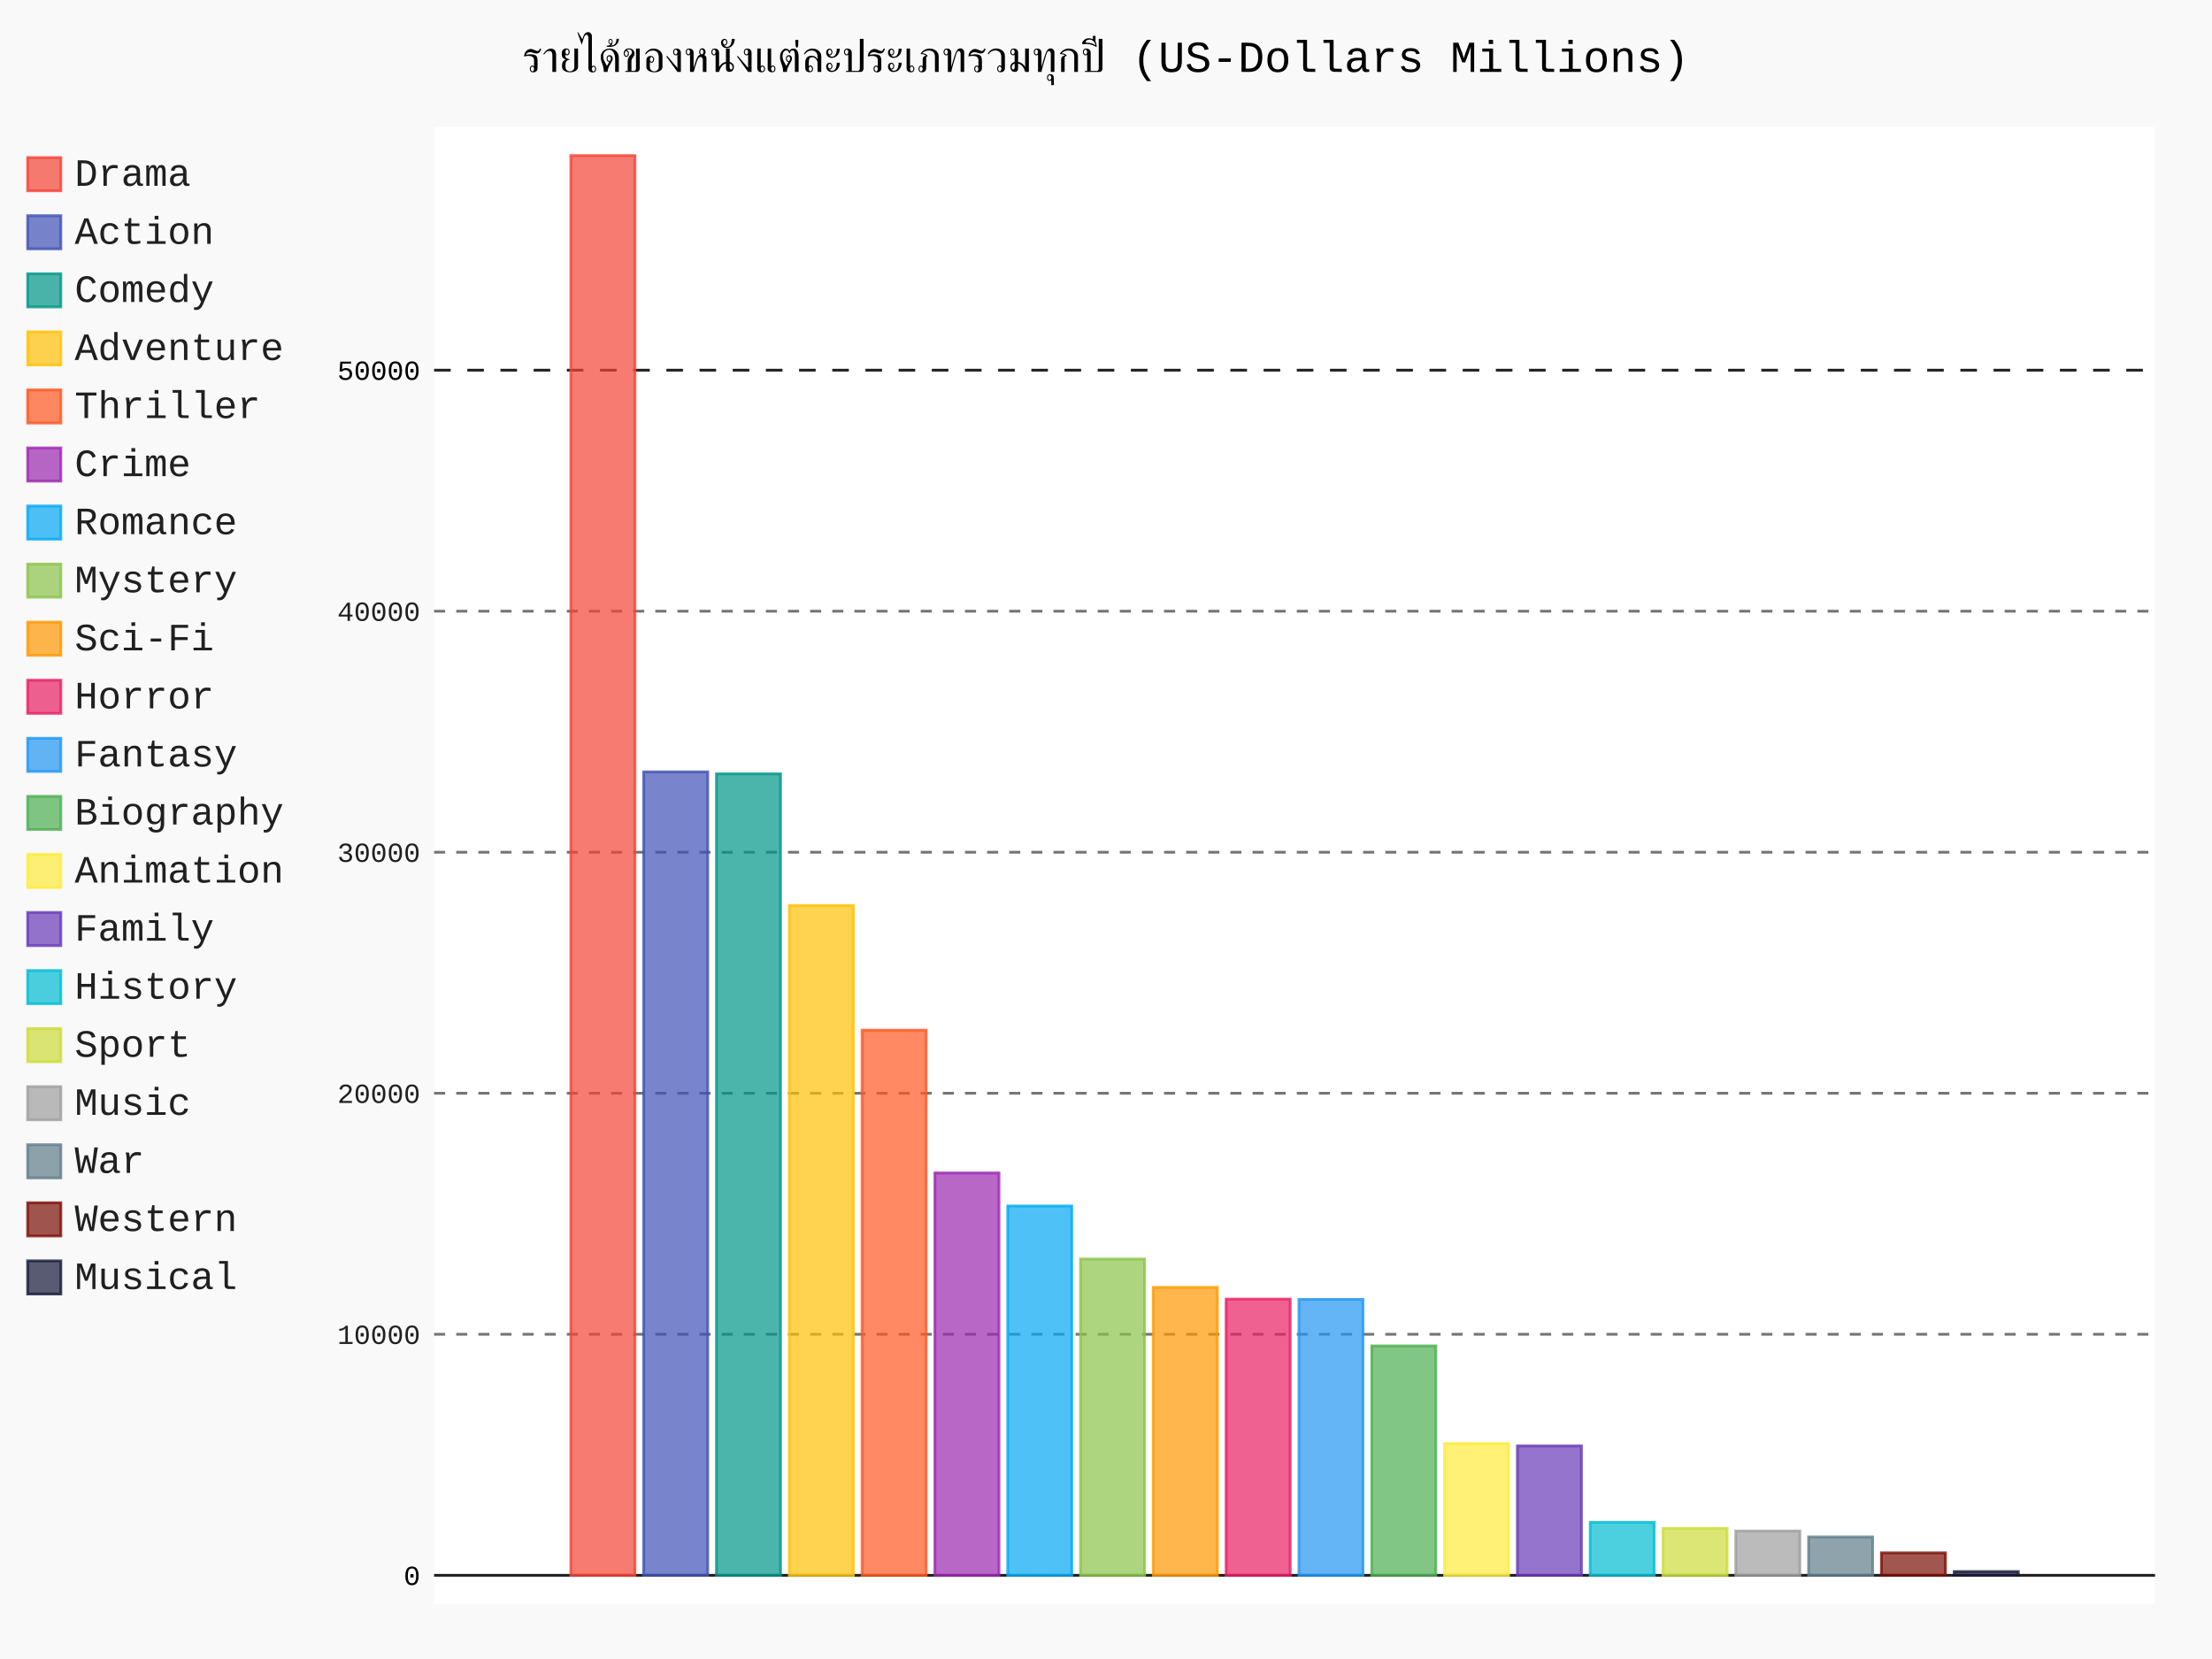
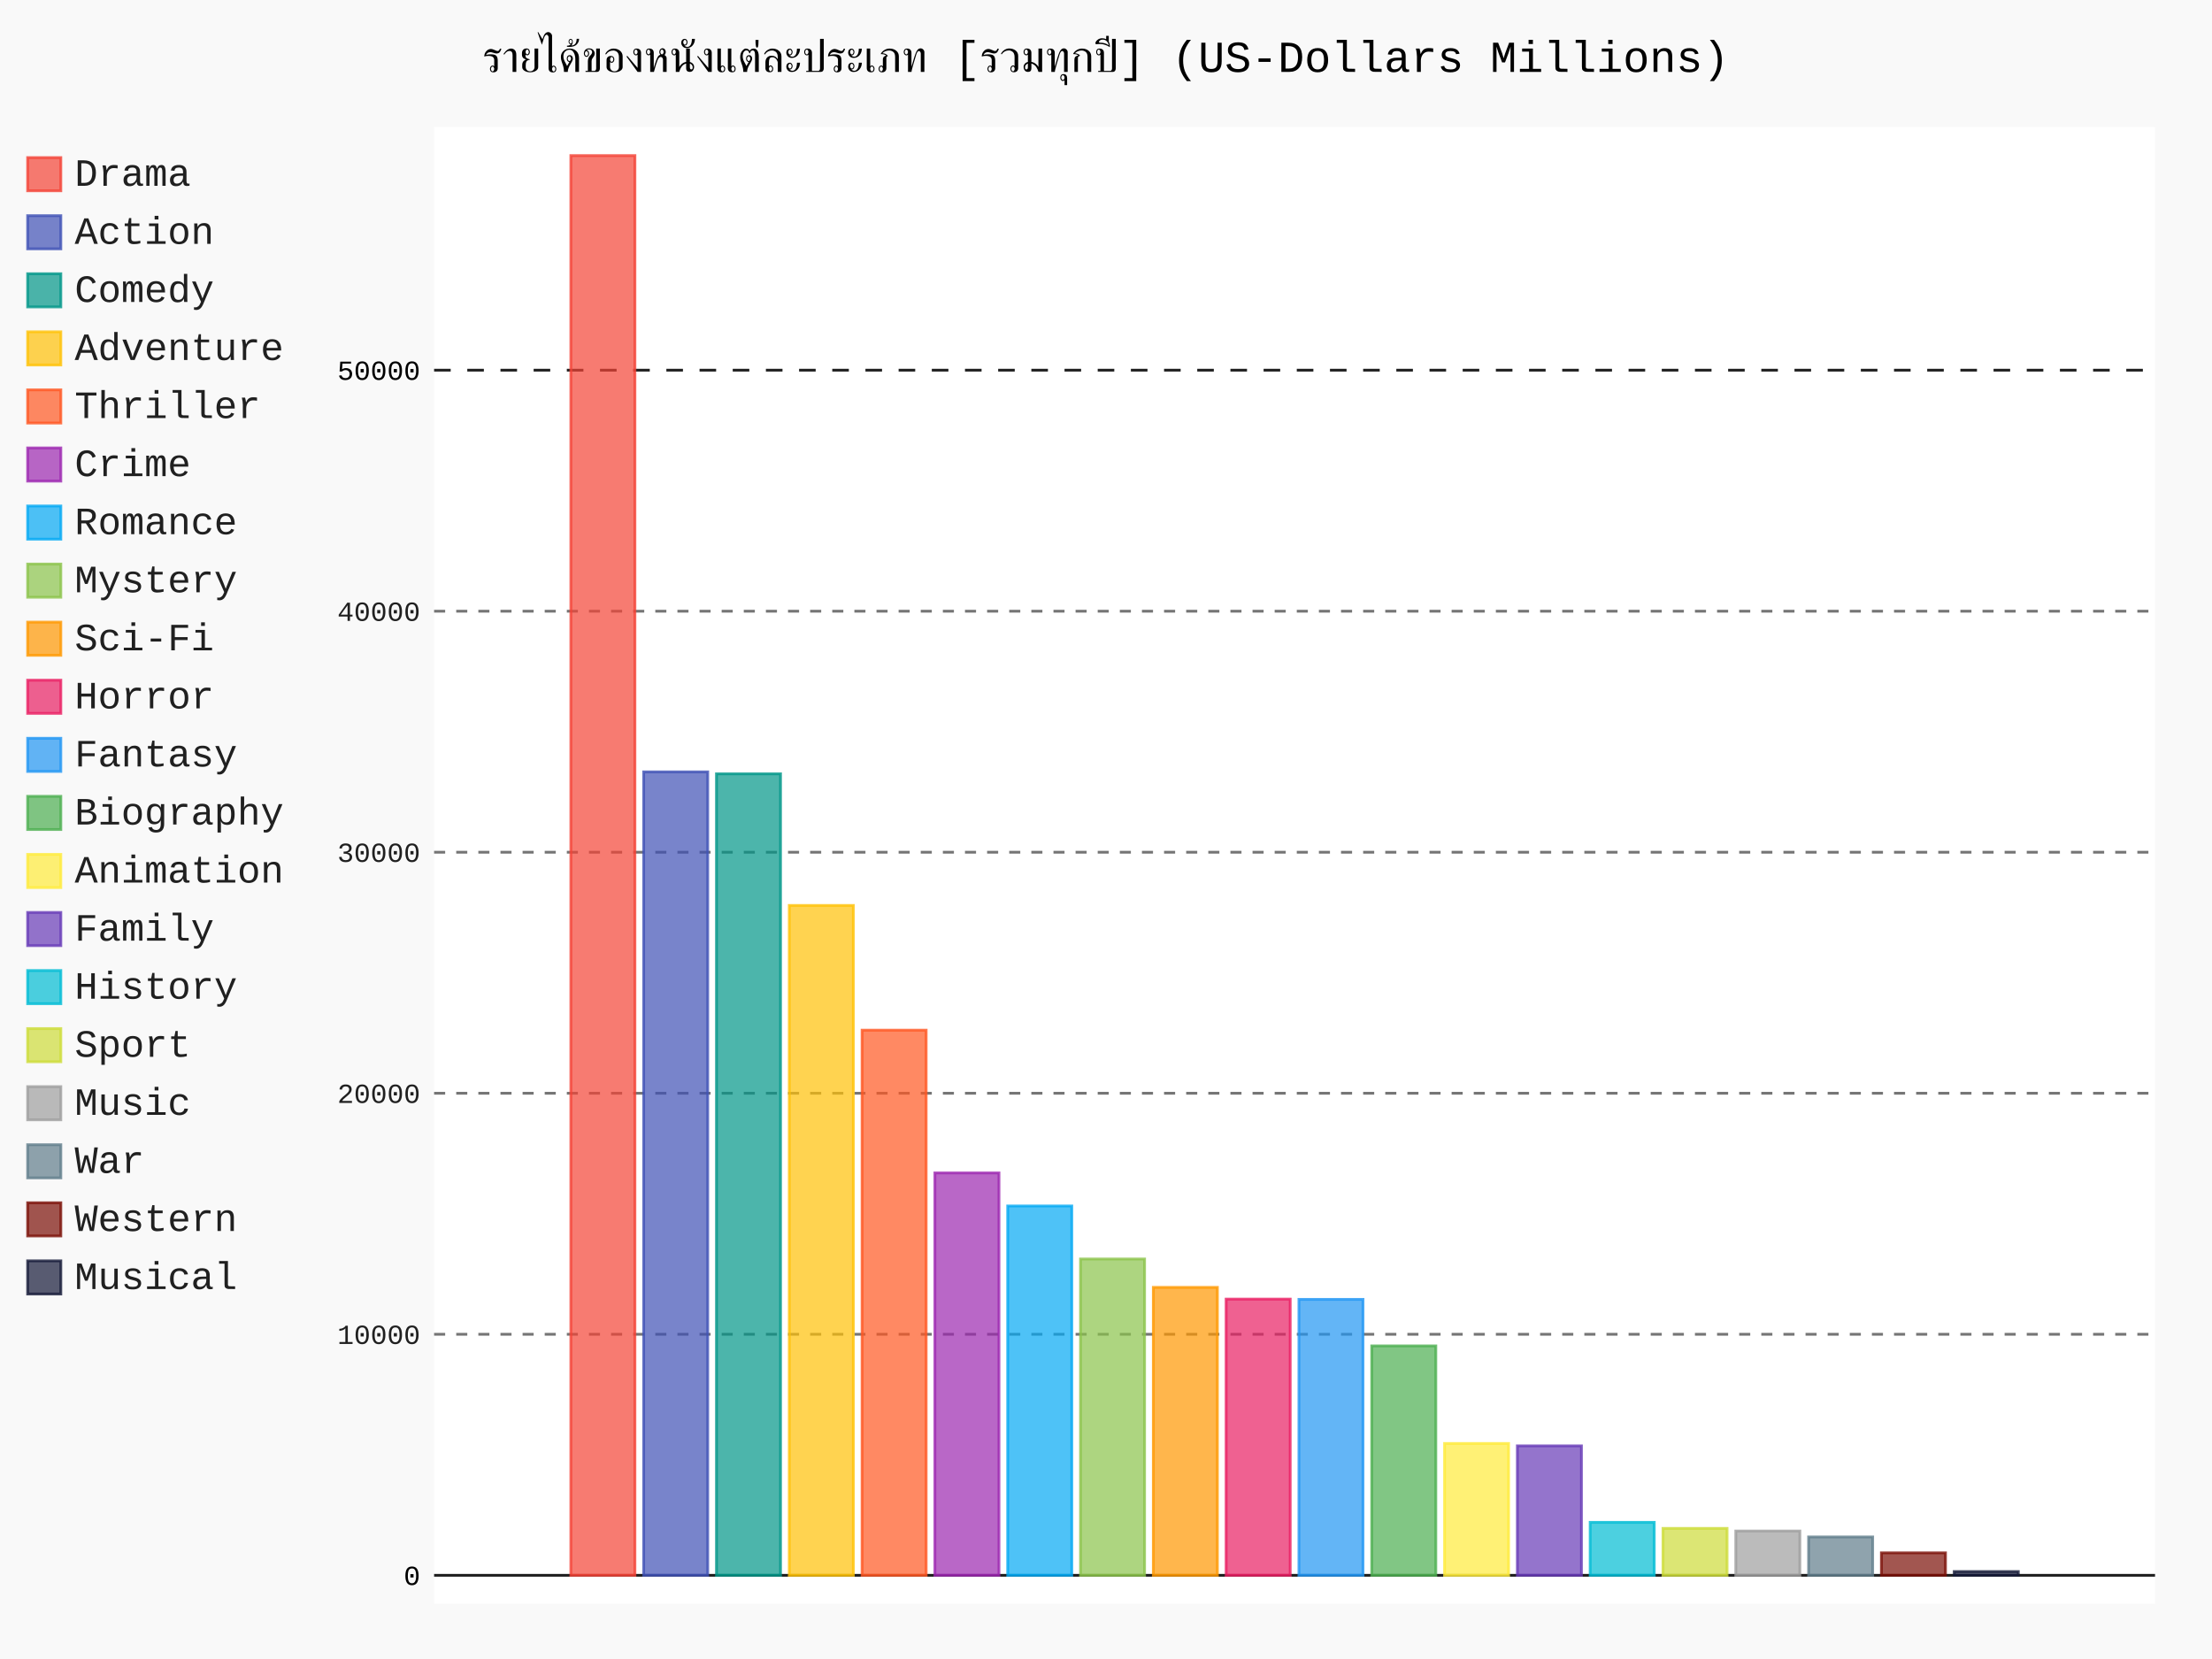
- <svg xmlns="http://www.w3.org/2000/svg" class="pygal-chart" id="chart-b808c91c-4ce3-4096-84d1-9a2136b24812" viewBox="0 0 800 600">
+ <svg xmlns="http://www.w3.org/2000/svg" class="pygal-chart" id="chart-07a324fd-0fe6-4f6c-bb4a-ebbe1268c1d0" viewBox="0 0 800 600">
  <defs>
-     <style type="text/css">#chart-b808c91c-4ce3-4096-84d1-9a2136b24812{-webkit-user-select:none;-webkit-font-smoothing:antialiased;font-family:Consolas,"Liberation Mono",Menlo,Courier,monospace}#chart-b808c91c-4ce3-4096-84d1-9a2136b24812 .title{font-family:Consolas,"Liberation Mono",Menlo,Courier,monospace;font-size:16px}#chart-b808c91c-4ce3-4096-84d1-9a2136b24812 .legends .legend text{font-family:Consolas,"Liberation Mono",Menlo,Courier,monospace;font-size:14px}#chart-b808c91c-4ce3-4096-84d1-9a2136b24812 .axis text{font-family:Consolas,"Liberation Mono",Menlo,Courier,monospace;font-size:10px}#chart-b808c91c-4ce3-4096-84d1-9a2136b24812 .axis text.major{font-family:Consolas,"Liberation Mono",Menlo,Courier,monospace;font-size:10px}#chart-b808c91c-4ce3-4096-84d1-9a2136b24812 .text-overlay text.value{font-family:Consolas,"Liberation Mono",Menlo,Courier,monospace;font-size:16px}#chart-b808c91c-4ce3-4096-84d1-9a2136b24812 .text-overlay text.label{font-family:Consolas,"Liberation Mono",Menlo,Courier,monospace;font-size:10px}#chart-b808c91c-4ce3-4096-84d1-9a2136b24812 .tooltip{font-family:Consolas,"Liberation Mono",Menlo,Courier,monospace;font-size:14px}#chart-b808c91c-4ce3-4096-84d1-9a2136b24812 text.no_data{font-family:Consolas,"Liberation Mono",Menlo,Courier,monospace;font-size:64px}
- #chart-b808c91c-4ce3-4096-84d1-9a2136b24812{background-color:rgba(249,249,249,1)}#chart-b808c91c-4ce3-4096-84d1-9a2136b24812 path,#chart-b808c91c-4ce3-4096-84d1-9a2136b24812 line,#chart-b808c91c-4ce3-4096-84d1-9a2136b24812 rect,#chart-b808c91c-4ce3-4096-84d1-9a2136b24812 circle{-webkit-transition:150ms;-moz-transition:150ms;transition:150ms}#chart-b808c91c-4ce3-4096-84d1-9a2136b24812 .graph &gt; .background{fill:rgba(249,249,249,1)}#chart-b808c91c-4ce3-4096-84d1-9a2136b24812 .plot &gt; .background{fill:rgba(255,255,255,1)}#chart-b808c91c-4ce3-4096-84d1-9a2136b24812 .graph{fill:rgba(0,0,0,.87)}#chart-b808c91c-4ce3-4096-84d1-9a2136b24812 text.no_data{fill:rgba(0,0,0,1)}#chart-b808c91c-4ce3-4096-84d1-9a2136b24812 .title{fill:rgba(0,0,0,1)}#chart-b808c91c-4ce3-4096-84d1-9a2136b24812 .legends .legend text{fill:rgba(0,0,0,.87)}#chart-b808c91c-4ce3-4096-84d1-9a2136b24812 .legends .legend:hover text{fill:rgba(0,0,0,1)}#chart-b808c91c-4ce3-4096-84d1-9a2136b24812 .axis .line{stroke:rgba(0,0,0,1)}#chart-b808c91c-4ce3-4096-84d1-9a2136b24812 .axis .guide.line{stroke:rgba(0,0,0,.54)}#chart-b808c91c-4ce3-4096-84d1-9a2136b24812 .axis .major.line{stroke:rgba(0,0,0,.87)}#chart-b808c91c-4ce3-4096-84d1-9a2136b24812 .axis text.major{fill:rgba(0,0,0,1)}#chart-b808c91c-4ce3-4096-84d1-9a2136b24812 .axis.y .guides:hover .guide.line,#chart-b808c91c-4ce3-4096-84d1-9a2136b24812 .line-graph .axis.x .guides:hover .guide.line,#chart-b808c91c-4ce3-4096-84d1-9a2136b24812 .stackedline-graph .axis.x .guides:hover .guide.line,#chart-b808c91c-4ce3-4096-84d1-9a2136b24812 .xy-graph .axis.x .guides:hover .guide.line{stroke:rgba(0,0,0,1)}#chart-b808c91c-4ce3-4096-84d1-9a2136b24812 .axis .guides:hover text{fill:rgba(0,0,0,1)}#chart-b808c91c-4ce3-4096-84d1-9a2136b24812 .reactive{fill-opacity:.7;stroke-opacity:.8}#chart-b808c91c-4ce3-4096-84d1-9a2136b24812 .ci{stroke:rgba(0,0,0,.87)}#chart-b808c91c-4ce3-4096-84d1-9a2136b24812 .reactive.active,#chart-b808c91c-4ce3-4096-84d1-9a2136b24812 .active .reactive{fill-opacity:.8;stroke-opacity:.9;stroke-width:4}#chart-b808c91c-4ce3-4096-84d1-9a2136b24812 .ci .reactive.active{stroke-width:1.5}#chart-b808c91c-4ce3-4096-84d1-9a2136b24812 .series text{fill:rgba(0,0,0,1)}#chart-b808c91c-4ce3-4096-84d1-9a2136b24812 .tooltip rect{fill:rgba(255,255,255,1);stroke:rgba(0,0,0,1);-webkit-transition:opacity 150ms;-moz-transition:opacity 150ms;transition:opacity 150ms}#chart-b808c91c-4ce3-4096-84d1-9a2136b24812 .tooltip .label{fill:rgba(0,0,0,.87)}#chart-b808c91c-4ce3-4096-84d1-9a2136b24812 .tooltip .label{fill:rgba(0,0,0,.87)}#chart-b808c91c-4ce3-4096-84d1-9a2136b24812 .tooltip .legend{font-size:.8em;fill:rgba(0,0,0,.54)}#chart-b808c91c-4ce3-4096-84d1-9a2136b24812 .tooltip .x_label{font-size:.6em;fill:rgba(0,0,0,1)}#chart-b808c91c-4ce3-4096-84d1-9a2136b24812 .tooltip .xlink{font-size:.5em;text-decoration:underline}#chart-b808c91c-4ce3-4096-84d1-9a2136b24812 .tooltip .value{font-size:1.5em}#chart-b808c91c-4ce3-4096-84d1-9a2136b24812 .bound{font-size:.5em}#chart-b808c91c-4ce3-4096-84d1-9a2136b24812 .max-value{font-size:.75em;fill:rgba(0,0,0,.54)}#chart-b808c91c-4ce3-4096-84d1-9a2136b24812 .map-element{fill:rgba(255,255,255,1);stroke:rgba(0,0,0,.54) !important}#chart-b808c91c-4ce3-4096-84d1-9a2136b24812 .map-element .reactive{fill-opacity:inherit;stroke-opacity:inherit}#chart-b808c91c-4ce3-4096-84d1-9a2136b24812 .color-0,#chart-b808c91c-4ce3-4096-84d1-9a2136b24812 .color-0 a:visited{stroke:#f44336;fill:#f44336}#chart-b808c91c-4ce3-4096-84d1-9a2136b24812 .color-1,#chart-b808c91c-4ce3-4096-84d1-9a2136b24812 .color-1 a:visited{stroke:#3f51b5;fill:#3f51b5}#chart-b808c91c-4ce3-4096-84d1-9a2136b24812 .color-2,#chart-b808c91c-4ce3-4096-84d1-9a2136b24812 .color-2 a:visited{stroke:#009688;fill:#009688}#chart-b808c91c-4ce3-4096-84d1-9a2136b24812 .color-3,#chart-b808c91c-4ce3-4096-84d1-9a2136b24812 .color-3 a:visited{stroke:#ffc107;fill:#ffc107}#chart-b808c91c-4ce3-4096-84d1-9a2136b24812 .color-4,#chart-b808c91c-4ce3-4096-84d1-9a2136b24812 .color-4 a:visited{stroke:#ff5722;fill:#ff5722}#chart-b808c91c-4ce3-4096-84d1-9a2136b24812 .color-5,#chart-b808c91c-4ce3-4096-84d1-9a2136b24812 .color-5 a:visited{stroke:#9c27b0;fill:#9c27b0}#chart-b808c91c-4ce3-4096-84d1-9a2136b24812 .color-6,#chart-b808c91c-4ce3-4096-84d1-9a2136b24812 .color-6 a:visited{stroke:#03a9f4;fill:#03a9f4}#chart-b808c91c-4ce3-4096-84d1-9a2136b24812 .color-7,#chart-b808c91c-4ce3-4096-84d1-9a2136b24812 .color-7 a:visited{stroke:#8bc34a;fill:#8bc34a}#chart-b808c91c-4ce3-4096-84d1-9a2136b24812 .color-8,#chart-b808c91c-4ce3-4096-84d1-9a2136b24812 .color-8 a:visited{stroke:#ff9800;fill:#ff9800}#chart-b808c91c-4ce3-4096-84d1-9a2136b24812 .color-9,#chart-b808c91c-4ce3-4096-84d1-9a2136b24812 .color-9 a:visited{stroke:#e91e63;fill:#e91e63}#chart-b808c91c-4ce3-4096-84d1-9a2136b24812 .color-10,#chart-b808c91c-4ce3-4096-84d1-9a2136b24812 .color-10 a:visited{stroke:#2196f3;fill:#2196f3}#chart-b808c91c-4ce3-4096-84d1-9a2136b24812 .color-11,#chart-b808c91c-4ce3-4096-84d1-9a2136b24812 .color-11 a:visited{stroke:#4caf50;fill:#4caf50}#chart-b808c91c-4ce3-4096-84d1-9a2136b24812 .color-12,#chart-b808c91c-4ce3-4096-84d1-9a2136b24812 .color-12 a:visited{stroke:#ffeb3b;fill:#ffeb3b}#chart-b808c91c-4ce3-4096-84d1-9a2136b24812 .color-13,#chart-b808c91c-4ce3-4096-84d1-9a2136b24812 .color-13 a:visited{stroke:#673ab7;fill:#673ab7}#chart-b808c91c-4ce3-4096-84d1-9a2136b24812 .color-14,#chart-b808c91c-4ce3-4096-84d1-9a2136b24812 .color-14 a:visited{stroke:#00bcd4;fill:#00bcd4}#chart-b808c91c-4ce3-4096-84d1-9a2136b24812 .color-15,#chart-b808c91c-4ce3-4096-84d1-9a2136b24812 .color-15 a:visited{stroke:#cddc39;fill:#cddc39}#chart-b808c91c-4ce3-4096-84d1-9a2136b24812 .color-16,#chart-b808c91c-4ce3-4096-84d1-9a2136b24812 .color-16 a:visited{stroke:#9e9e9e;fill:#9e9e9e}#chart-b808c91c-4ce3-4096-84d1-9a2136b24812 .color-17,#chart-b808c91c-4ce3-4096-84d1-9a2136b24812 .color-17 a:visited{stroke:#607d8b;fill:#607d8b}#chart-b808c91c-4ce3-4096-84d1-9a2136b24812 .color-18,#chart-b808c91c-4ce3-4096-84d1-9a2136b24812 .color-18 a:visited{stroke:#7b0f07;fill:#7b0f07}#chart-b808c91c-4ce3-4096-84d1-9a2136b24812 .color-19,#chart-b808c91c-4ce3-4096-84d1-9a2136b24812 .color-19 a:visited{stroke:#141938;fill:#141938}#chart-b808c91c-4ce3-4096-84d1-9a2136b24812 .text-overlay .color-0 text{fill:black}#chart-b808c91c-4ce3-4096-84d1-9a2136b24812 .text-overlay .color-1 text{fill:black}#chart-b808c91c-4ce3-4096-84d1-9a2136b24812 .text-overlay .color-2 text{fill:black}#chart-b808c91c-4ce3-4096-84d1-9a2136b24812 .text-overlay .color-3 text{fill:black}#chart-b808c91c-4ce3-4096-84d1-9a2136b24812 .text-overlay .color-4 text{fill:black}#chart-b808c91c-4ce3-4096-84d1-9a2136b24812 .text-overlay .color-5 text{fill:black}#chart-b808c91c-4ce3-4096-84d1-9a2136b24812 .text-overlay .color-6 text{fill:black}#chart-b808c91c-4ce3-4096-84d1-9a2136b24812 .text-overlay .color-7 text{fill:black}#chart-b808c91c-4ce3-4096-84d1-9a2136b24812 .text-overlay .color-8 text{fill:black}#chart-b808c91c-4ce3-4096-84d1-9a2136b24812 .text-overlay .color-9 text{fill:black}#chart-b808c91c-4ce3-4096-84d1-9a2136b24812 .text-overlay .color-10 text{fill:black}#chart-b808c91c-4ce3-4096-84d1-9a2136b24812 .text-overlay .color-11 text{fill:black}#chart-b808c91c-4ce3-4096-84d1-9a2136b24812 .text-overlay .color-12 text{fill:black}#chart-b808c91c-4ce3-4096-84d1-9a2136b24812 .text-overlay .color-13 text{fill:black}#chart-b808c91c-4ce3-4096-84d1-9a2136b24812 .text-overlay .color-14 text{fill:black}#chart-b808c91c-4ce3-4096-84d1-9a2136b24812 .text-overlay .color-15 text{fill:black}#chart-b808c91c-4ce3-4096-84d1-9a2136b24812 .text-overlay .color-16 text{fill:black}#chart-b808c91c-4ce3-4096-84d1-9a2136b24812 .text-overlay .color-17 text{fill:black}#chart-b808c91c-4ce3-4096-84d1-9a2136b24812 .text-overlay .color-18 text{fill:black}#chart-b808c91c-4ce3-4096-84d1-9a2136b24812 .text-overlay .color-19 text{fill:white}
- #chart-b808c91c-4ce3-4096-84d1-9a2136b24812 text.no_data{text-anchor:middle}#chart-b808c91c-4ce3-4096-84d1-9a2136b24812 .guide.line{fill:none}#chart-b808c91c-4ce3-4096-84d1-9a2136b24812 .centered{text-anchor:middle}#chart-b808c91c-4ce3-4096-84d1-9a2136b24812 .title{text-anchor:middle}#chart-b808c91c-4ce3-4096-84d1-9a2136b24812 .legends .legend text{fill-opacity:1}#chart-b808c91c-4ce3-4096-84d1-9a2136b24812 .axis.x text{text-anchor:middle}#chart-b808c91c-4ce3-4096-84d1-9a2136b24812 .axis.x:not(.web) text[transform]{text-anchor:start}#chart-b808c91c-4ce3-4096-84d1-9a2136b24812 .axis.x:not(.web) text[transform].backwards{text-anchor:end}#chart-b808c91c-4ce3-4096-84d1-9a2136b24812 .axis.y text{text-anchor:end}#chart-b808c91c-4ce3-4096-84d1-9a2136b24812 .axis.y text[transform].backwards{text-anchor:start}#chart-b808c91c-4ce3-4096-84d1-9a2136b24812 .axis.y2 text{text-anchor:start}#chart-b808c91c-4ce3-4096-84d1-9a2136b24812 .axis.y2 text[transform].backwards{text-anchor:end}#chart-b808c91c-4ce3-4096-84d1-9a2136b24812 .axis .guide.line{stroke-dasharray:4,4}#chart-b808c91c-4ce3-4096-84d1-9a2136b24812 .axis .major.guide.line{stroke-dasharray:6,6}#chart-b808c91c-4ce3-4096-84d1-9a2136b24812 .horizontal .axis.y .guide.line,#chart-b808c91c-4ce3-4096-84d1-9a2136b24812 .horizontal .axis.y2 .guide.line,#chart-b808c91c-4ce3-4096-84d1-9a2136b24812 .vertical .axis.x .guide.line{opacity:0}#chart-b808c91c-4ce3-4096-84d1-9a2136b24812 .horizontal .axis.always_show .guide.line,#chart-b808c91c-4ce3-4096-84d1-9a2136b24812 .vertical .axis.always_show .guide.line{opacity:1 !important}#chart-b808c91c-4ce3-4096-84d1-9a2136b24812 .axis.y .guides:hover .guide.line,#chart-b808c91c-4ce3-4096-84d1-9a2136b24812 .axis.y2 .guides:hover .guide.line,#chart-b808c91c-4ce3-4096-84d1-9a2136b24812 .axis.x .guides:hover .guide.line{opacity:1}#chart-b808c91c-4ce3-4096-84d1-9a2136b24812 .axis .guides:hover text{opacity:1}#chart-b808c91c-4ce3-4096-84d1-9a2136b24812 .nofill{fill:none}#chart-b808c91c-4ce3-4096-84d1-9a2136b24812 .subtle-fill{fill-opacity:.2}#chart-b808c91c-4ce3-4096-84d1-9a2136b24812 .dot{stroke-width:1px;fill-opacity:1}#chart-b808c91c-4ce3-4096-84d1-9a2136b24812 .dot.active{stroke-width:5px}#chart-b808c91c-4ce3-4096-84d1-9a2136b24812 .dot.negative{fill:transparent}#chart-b808c91c-4ce3-4096-84d1-9a2136b24812 text,#chart-b808c91c-4ce3-4096-84d1-9a2136b24812 tspan{stroke:none !important}#chart-b808c91c-4ce3-4096-84d1-9a2136b24812 .series text.active{opacity:1}#chart-b808c91c-4ce3-4096-84d1-9a2136b24812 .tooltip rect{fill-opacity:.95;stroke-width:.5}#chart-b808c91c-4ce3-4096-84d1-9a2136b24812 .tooltip text{fill-opacity:1}#chart-b808c91c-4ce3-4096-84d1-9a2136b24812 .showable{visibility:hidden}#chart-b808c91c-4ce3-4096-84d1-9a2136b24812 .showable.shown{visibility:visible}#chart-b808c91c-4ce3-4096-84d1-9a2136b24812 .gauge-background{fill:rgba(229,229,229,1);stroke:none}#chart-b808c91c-4ce3-4096-84d1-9a2136b24812 .bg-lines{stroke:rgba(249,249,249,1);stroke-width:2px}</style>
+     <style type="text/css">#chart-07a324fd-0fe6-4f6c-bb4a-ebbe1268c1d0{-webkit-user-select:none;-webkit-font-smoothing:antialiased;font-family:Consolas,"Liberation Mono",Menlo,Courier,monospace}#chart-07a324fd-0fe6-4f6c-bb4a-ebbe1268c1d0 .title{font-family:Consolas,"Liberation Mono",Menlo,Courier,monospace;font-size:16px}#chart-07a324fd-0fe6-4f6c-bb4a-ebbe1268c1d0 .legends .legend text{font-family:Consolas,"Liberation Mono",Menlo,Courier,monospace;font-size:14px}#chart-07a324fd-0fe6-4f6c-bb4a-ebbe1268c1d0 .axis text{font-family:Consolas,"Liberation Mono",Menlo,Courier,monospace;font-size:10px}#chart-07a324fd-0fe6-4f6c-bb4a-ebbe1268c1d0 .axis text.major{font-family:Consolas,"Liberation Mono",Menlo,Courier,monospace;font-size:10px}#chart-07a324fd-0fe6-4f6c-bb4a-ebbe1268c1d0 .text-overlay text.value{font-family:Consolas,"Liberation Mono",Menlo,Courier,monospace;font-size:16px}#chart-07a324fd-0fe6-4f6c-bb4a-ebbe1268c1d0 .text-overlay text.label{font-family:Consolas,"Liberation Mono",Menlo,Courier,monospace;font-size:10px}#chart-07a324fd-0fe6-4f6c-bb4a-ebbe1268c1d0 .tooltip{font-family:Consolas,"Liberation Mono",Menlo,Courier,monospace;font-size:14px}#chart-07a324fd-0fe6-4f6c-bb4a-ebbe1268c1d0 text.no_data{font-family:Consolas,"Liberation Mono",Menlo,Courier,monospace;font-size:64px}
+ #chart-07a324fd-0fe6-4f6c-bb4a-ebbe1268c1d0{background-color:rgba(249,249,249,1)}#chart-07a324fd-0fe6-4f6c-bb4a-ebbe1268c1d0 path,#chart-07a324fd-0fe6-4f6c-bb4a-ebbe1268c1d0 line,#chart-07a324fd-0fe6-4f6c-bb4a-ebbe1268c1d0 rect,#chart-07a324fd-0fe6-4f6c-bb4a-ebbe1268c1d0 circle{-webkit-transition:150ms;-moz-transition:150ms;transition:150ms}#chart-07a324fd-0fe6-4f6c-bb4a-ebbe1268c1d0 .graph &gt; .background{fill:rgba(249,249,249,1)}#chart-07a324fd-0fe6-4f6c-bb4a-ebbe1268c1d0 .plot &gt; .background{fill:rgba(255,255,255,1)}#chart-07a324fd-0fe6-4f6c-bb4a-ebbe1268c1d0 .graph{fill:rgba(0,0,0,.87)}#chart-07a324fd-0fe6-4f6c-bb4a-ebbe1268c1d0 text.no_data{fill:rgba(0,0,0,1)}#chart-07a324fd-0fe6-4f6c-bb4a-ebbe1268c1d0 .title{fill:rgba(0,0,0,1)}#chart-07a324fd-0fe6-4f6c-bb4a-ebbe1268c1d0 .legends .legend text{fill:rgba(0,0,0,.87)}#chart-07a324fd-0fe6-4f6c-bb4a-ebbe1268c1d0 .legends .legend:hover text{fill:rgba(0,0,0,1)}#chart-07a324fd-0fe6-4f6c-bb4a-ebbe1268c1d0 .axis .line{stroke:rgba(0,0,0,1)}#chart-07a324fd-0fe6-4f6c-bb4a-ebbe1268c1d0 .axis .guide.line{stroke:rgba(0,0,0,.54)}#chart-07a324fd-0fe6-4f6c-bb4a-ebbe1268c1d0 .axis .major.line{stroke:rgba(0,0,0,.87)}#chart-07a324fd-0fe6-4f6c-bb4a-ebbe1268c1d0 .axis text.major{fill:rgba(0,0,0,1)}#chart-07a324fd-0fe6-4f6c-bb4a-ebbe1268c1d0 .axis.y .guides:hover .guide.line,#chart-07a324fd-0fe6-4f6c-bb4a-ebbe1268c1d0 .line-graph .axis.x .guides:hover .guide.line,#chart-07a324fd-0fe6-4f6c-bb4a-ebbe1268c1d0 .stackedline-graph .axis.x .guides:hover .guide.line,#chart-07a324fd-0fe6-4f6c-bb4a-ebbe1268c1d0 .xy-graph .axis.x .guides:hover .guide.line{stroke:rgba(0,0,0,1)}#chart-07a324fd-0fe6-4f6c-bb4a-ebbe1268c1d0 .axis .guides:hover text{fill:rgba(0,0,0,1)}#chart-07a324fd-0fe6-4f6c-bb4a-ebbe1268c1d0 .reactive{fill-opacity:.7;stroke-opacity:.8}#chart-07a324fd-0fe6-4f6c-bb4a-ebbe1268c1d0 .ci{stroke:rgba(0,0,0,.87)}#chart-07a324fd-0fe6-4f6c-bb4a-ebbe1268c1d0 .reactive.active,#chart-07a324fd-0fe6-4f6c-bb4a-ebbe1268c1d0 .active .reactive{fill-opacity:.8;stroke-opacity:.9;stroke-width:4}#chart-07a324fd-0fe6-4f6c-bb4a-ebbe1268c1d0 .ci .reactive.active{stroke-width:1.5}#chart-07a324fd-0fe6-4f6c-bb4a-ebbe1268c1d0 .series text{fill:rgba(0,0,0,1)}#chart-07a324fd-0fe6-4f6c-bb4a-ebbe1268c1d0 .tooltip rect{fill:rgba(255,255,255,1);stroke:rgba(0,0,0,1);-webkit-transition:opacity 150ms;-moz-transition:opacity 150ms;transition:opacity 150ms}#chart-07a324fd-0fe6-4f6c-bb4a-ebbe1268c1d0 .tooltip .label{fill:rgba(0,0,0,.87)}#chart-07a324fd-0fe6-4f6c-bb4a-ebbe1268c1d0 .tooltip .label{fill:rgba(0,0,0,.87)}#chart-07a324fd-0fe6-4f6c-bb4a-ebbe1268c1d0 .tooltip .legend{font-size:.8em;fill:rgba(0,0,0,.54)}#chart-07a324fd-0fe6-4f6c-bb4a-ebbe1268c1d0 .tooltip .x_label{font-size:.6em;fill:rgba(0,0,0,1)}#chart-07a324fd-0fe6-4f6c-bb4a-ebbe1268c1d0 .tooltip .xlink{font-size:.5em;text-decoration:underline}#chart-07a324fd-0fe6-4f6c-bb4a-ebbe1268c1d0 .tooltip .value{font-size:1.5em}#chart-07a324fd-0fe6-4f6c-bb4a-ebbe1268c1d0 .bound{font-size:.5em}#chart-07a324fd-0fe6-4f6c-bb4a-ebbe1268c1d0 .max-value{font-size:.75em;fill:rgba(0,0,0,.54)}#chart-07a324fd-0fe6-4f6c-bb4a-ebbe1268c1d0 .map-element{fill:rgba(255,255,255,1);stroke:rgba(0,0,0,.54) !important}#chart-07a324fd-0fe6-4f6c-bb4a-ebbe1268c1d0 .map-element .reactive{fill-opacity:inherit;stroke-opacity:inherit}#chart-07a324fd-0fe6-4f6c-bb4a-ebbe1268c1d0 .color-0,#chart-07a324fd-0fe6-4f6c-bb4a-ebbe1268c1d0 .color-0 a:visited{stroke:#f44336;fill:#f44336}#chart-07a324fd-0fe6-4f6c-bb4a-ebbe1268c1d0 .color-1,#chart-07a324fd-0fe6-4f6c-bb4a-ebbe1268c1d0 .color-1 a:visited{stroke:#3f51b5;fill:#3f51b5}#chart-07a324fd-0fe6-4f6c-bb4a-ebbe1268c1d0 .color-2,#chart-07a324fd-0fe6-4f6c-bb4a-ebbe1268c1d0 .color-2 a:visited{stroke:#009688;fill:#009688}#chart-07a324fd-0fe6-4f6c-bb4a-ebbe1268c1d0 .color-3,#chart-07a324fd-0fe6-4f6c-bb4a-ebbe1268c1d0 .color-3 a:visited{stroke:#ffc107;fill:#ffc107}#chart-07a324fd-0fe6-4f6c-bb4a-ebbe1268c1d0 .color-4,#chart-07a324fd-0fe6-4f6c-bb4a-ebbe1268c1d0 .color-4 a:visited{stroke:#ff5722;fill:#ff5722}#chart-07a324fd-0fe6-4f6c-bb4a-ebbe1268c1d0 .color-5,#chart-07a324fd-0fe6-4f6c-bb4a-ebbe1268c1d0 .color-5 a:visited{stroke:#9c27b0;fill:#9c27b0}#chart-07a324fd-0fe6-4f6c-bb4a-ebbe1268c1d0 .color-6,#chart-07a324fd-0fe6-4f6c-bb4a-ebbe1268c1d0 .color-6 a:visited{stroke:#03a9f4;fill:#03a9f4}#chart-07a324fd-0fe6-4f6c-bb4a-ebbe1268c1d0 .color-7,#chart-07a324fd-0fe6-4f6c-bb4a-ebbe1268c1d0 .color-7 a:visited{stroke:#8bc34a;fill:#8bc34a}#chart-07a324fd-0fe6-4f6c-bb4a-ebbe1268c1d0 .color-8,#chart-07a324fd-0fe6-4f6c-bb4a-ebbe1268c1d0 .color-8 a:visited{stroke:#ff9800;fill:#ff9800}#chart-07a324fd-0fe6-4f6c-bb4a-ebbe1268c1d0 .color-9,#chart-07a324fd-0fe6-4f6c-bb4a-ebbe1268c1d0 .color-9 a:visited{stroke:#e91e63;fill:#e91e63}#chart-07a324fd-0fe6-4f6c-bb4a-ebbe1268c1d0 .color-10,#chart-07a324fd-0fe6-4f6c-bb4a-ebbe1268c1d0 .color-10 a:visited{stroke:#2196f3;fill:#2196f3}#chart-07a324fd-0fe6-4f6c-bb4a-ebbe1268c1d0 .color-11,#chart-07a324fd-0fe6-4f6c-bb4a-ebbe1268c1d0 .color-11 a:visited{stroke:#4caf50;fill:#4caf50}#chart-07a324fd-0fe6-4f6c-bb4a-ebbe1268c1d0 .color-12,#chart-07a324fd-0fe6-4f6c-bb4a-ebbe1268c1d0 .color-12 a:visited{stroke:#ffeb3b;fill:#ffeb3b}#chart-07a324fd-0fe6-4f6c-bb4a-ebbe1268c1d0 .color-13,#chart-07a324fd-0fe6-4f6c-bb4a-ebbe1268c1d0 .color-13 a:visited{stroke:#673ab7;fill:#673ab7}#chart-07a324fd-0fe6-4f6c-bb4a-ebbe1268c1d0 .color-14,#chart-07a324fd-0fe6-4f6c-bb4a-ebbe1268c1d0 .color-14 a:visited{stroke:#00bcd4;fill:#00bcd4}#chart-07a324fd-0fe6-4f6c-bb4a-ebbe1268c1d0 .color-15,#chart-07a324fd-0fe6-4f6c-bb4a-ebbe1268c1d0 .color-15 a:visited{stroke:#cddc39;fill:#cddc39}#chart-07a324fd-0fe6-4f6c-bb4a-ebbe1268c1d0 .color-16,#chart-07a324fd-0fe6-4f6c-bb4a-ebbe1268c1d0 .color-16 a:visited{stroke:#9e9e9e;fill:#9e9e9e}#chart-07a324fd-0fe6-4f6c-bb4a-ebbe1268c1d0 .color-17,#chart-07a324fd-0fe6-4f6c-bb4a-ebbe1268c1d0 .color-17 a:visited{stroke:#607d8b;fill:#607d8b}#chart-07a324fd-0fe6-4f6c-bb4a-ebbe1268c1d0 .color-18,#chart-07a324fd-0fe6-4f6c-bb4a-ebbe1268c1d0 .color-18 a:visited{stroke:#7b0f07;fill:#7b0f07}#chart-07a324fd-0fe6-4f6c-bb4a-ebbe1268c1d0 .color-19,#chart-07a324fd-0fe6-4f6c-bb4a-ebbe1268c1d0 .color-19 a:visited{stroke:#141938;fill:#141938}#chart-07a324fd-0fe6-4f6c-bb4a-ebbe1268c1d0 .text-overlay .color-0 text{fill:black}#chart-07a324fd-0fe6-4f6c-bb4a-ebbe1268c1d0 .text-overlay .color-1 text{fill:black}#chart-07a324fd-0fe6-4f6c-bb4a-ebbe1268c1d0 .text-overlay .color-2 text{fill:black}#chart-07a324fd-0fe6-4f6c-bb4a-ebbe1268c1d0 .text-overlay .color-3 text{fill:black}#chart-07a324fd-0fe6-4f6c-bb4a-ebbe1268c1d0 .text-overlay .color-4 text{fill:black}#chart-07a324fd-0fe6-4f6c-bb4a-ebbe1268c1d0 .text-overlay .color-5 text{fill:black}#chart-07a324fd-0fe6-4f6c-bb4a-ebbe1268c1d0 .text-overlay .color-6 text{fill:black}#chart-07a324fd-0fe6-4f6c-bb4a-ebbe1268c1d0 .text-overlay .color-7 text{fill:black}#chart-07a324fd-0fe6-4f6c-bb4a-ebbe1268c1d0 .text-overlay .color-8 text{fill:black}#chart-07a324fd-0fe6-4f6c-bb4a-ebbe1268c1d0 .text-overlay .color-9 text{fill:black}#chart-07a324fd-0fe6-4f6c-bb4a-ebbe1268c1d0 .text-overlay .color-10 text{fill:black}#chart-07a324fd-0fe6-4f6c-bb4a-ebbe1268c1d0 .text-overlay .color-11 text{fill:black}#chart-07a324fd-0fe6-4f6c-bb4a-ebbe1268c1d0 .text-overlay .color-12 text{fill:black}#chart-07a324fd-0fe6-4f6c-bb4a-ebbe1268c1d0 .text-overlay .color-13 text{fill:black}#chart-07a324fd-0fe6-4f6c-bb4a-ebbe1268c1d0 .text-overlay .color-14 text{fill:black}#chart-07a324fd-0fe6-4f6c-bb4a-ebbe1268c1d0 .text-overlay .color-15 text{fill:black}#chart-07a324fd-0fe6-4f6c-bb4a-ebbe1268c1d0 .text-overlay .color-16 text{fill:black}#chart-07a324fd-0fe6-4f6c-bb4a-ebbe1268c1d0 .text-overlay .color-17 text{fill:black}#chart-07a324fd-0fe6-4f6c-bb4a-ebbe1268c1d0 .text-overlay .color-18 text{fill:black}#chart-07a324fd-0fe6-4f6c-bb4a-ebbe1268c1d0 .text-overlay .color-19 text{fill:white}
+ #chart-07a324fd-0fe6-4f6c-bb4a-ebbe1268c1d0 text.no_data{text-anchor:middle}#chart-07a324fd-0fe6-4f6c-bb4a-ebbe1268c1d0 .guide.line{fill:none}#chart-07a324fd-0fe6-4f6c-bb4a-ebbe1268c1d0 .centered{text-anchor:middle}#chart-07a324fd-0fe6-4f6c-bb4a-ebbe1268c1d0 .title{text-anchor:middle}#chart-07a324fd-0fe6-4f6c-bb4a-ebbe1268c1d0 .legends .legend text{fill-opacity:1}#chart-07a324fd-0fe6-4f6c-bb4a-ebbe1268c1d0 .axis.x text{text-anchor:middle}#chart-07a324fd-0fe6-4f6c-bb4a-ebbe1268c1d0 .axis.x:not(.web) text[transform]{text-anchor:start}#chart-07a324fd-0fe6-4f6c-bb4a-ebbe1268c1d0 .axis.x:not(.web) text[transform].backwards{text-anchor:end}#chart-07a324fd-0fe6-4f6c-bb4a-ebbe1268c1d0 .axis.y text{text-anchor:end}#chart-07a324fd-0fe6-4f6c-bb4a-ebbe1268c1d0 .axis.y text[transform].backwards{text-anchor:start}#chart-07a324fd-0fe6-4f6c-bb4a-ebbe1268c1d0 .axis.y2 text{text-anchor:start}#chart-07a324fd-0fe6-4f6c-bb4a-ebbe1268c1d0 .axis.y2 text[transform].backwards{text-anchor:end}#chart-07a324fd-0fe6-4f6c-bb4a-ebbe1268c1d0 .axis .guide.line{stroke-dasharray:4,4}#chart-07a324fd-0fe6-4f6c-bb4a-ebbe1268c1d0 .axis .major.guide.line{stroke-dasharray:6,6}#chart-07a324fd-0fe6-4f6c-bb4a-ebbe1268c1d0 .horizontal .axis.y .guide.line,#chart-07a324fd-0fe6-4f6c-bb4a-ebbe1268c1d0 .horizontal .axis.y2 .guide.line,#chart-07a324fd-0fe6-4f6c-bb4a-ebbe1268c1d0 .vertical .axis.x .guide.line{opacity:0}#chart-07a324fd-0fe6-4f6c-bb4a-ebbe1268c1d0 .horizontal .axis.always_show .guide.line,#chart-07a324fd-0fe6-4f6c-bb4a-ebbe1268c1d0 .vertical .axis.always_show .guide.line{opacity:1 !important}#chart-07a324fd-0fe6-4f6c-bb4a-ebbe1268c1d0 .axis.y .guides:hover .guide.line,#chart-07a324fd-0fe6-4f6c-bb4a-ebbe1268c1d0 .axis.y2 .guides:hover .guide.line,#chart-07a324fd-0fe6-4f6c-bb4a-ebbe1268c1d0 .axis.x .guides:hover .guide.line{opacity:1}#chart-07a324fd-0fe6-4f6c-bb4a-ebbe1268c1d0 .axis .guides:hover text{opacity:1}#chart-07a324fd-0fe6-4f6c-bb4a-ebbe1268c1d0 .nofill{fill:none}#chart-07a324fd-0fe6-4f6c-bb4a-ebbe1268c1d0 .subtle-fill{fill-opacity:.2}#chart-07a324fd-0fe6-4f6c-bb4a-ebbe1268c1d0 .dot{stroke-width:1px;fill-opacity:1}#chart-07a324fd-0fe6-4f6c-bb4a-ebbe1268c1d0 .dot.active{stroke-width:5px}#chart-07a324fd-0fe6-4f6c-bb4a-ebbe1268c1d0 .dot.negative{fill:transparent}#chart-07a324fd-0fe6-4f6c-bb4a-ebbe1268c1d0 text,#chart-07a324fd-0fe6-4f6c-bb4a-ebbe1268c1d0 tspan{stroke:none !important}#chart-07a324fd-0fe6-4f6c-bb4a-ebbe1268c1d0 .series text.active{opacity:1}#chart-07a324fd-0fe6-4f6c-bb4a-ebbe1268c1d0 .tooltip rect{fill-opacity:.95;stroke-width:.5}#chart-07a324fd-0fe6-4f6c-bb4a-ebbe1268c1d0 .tooltip text{fill-opacity:1}#chart-07a324fd-0fe6-4f6c-bb4a-ebbe1268c1d0 .showable{visibility:hidden}#chart-07a324fd-0fe6-4f6c-bb4a-ebbe1268c1d0 .showable.shown{visibility:visible}#chart-07a324fd-0fe6-4f6c-bb4a-ebbe1268c1d0 .gauge-background{fill:rgba(229,229,229,1);stroke:none}#chart-07a324fd-0fe6-4f6c-bb4a-ebbe1268c1d0 .bg-lines{stroke:rgba(249,249,249,1);stroke-width:2px}</style>
  </defs>
  <g class="graph bar-graph vertical">
    <rect class="background" height="600" width="800" x="0" y="0" />
    <g class="plot" transform="translate(157, 46)">
      <rect class="background" height="534" width="622.4" x="0" y="0" />
      <g class="axis y always_show">
        <g class="guides">
          <path class="axis major line" d="M0 523.731 h622.4" />
          <text class="major" x="-5" y="527.231">0</text>
        </g>
        <g class="guides">
          <path class="guide line" d="M0 436.56 h622.4" />
          <text class="" x="-5" y="440.06">10000</text>
        </g>
        <g class="guides">
          <path class="guide line" d="M0 349.39 h622.4" />
          <text class="" x="-5" y="352.89">20000</text>
        </g>
        <g class="guides">
          <path class="guide line" d="M0 262.22 h622.4" />
          <text class="" x="-5" y="265.72">30000</text>
        </g>
        <g class="guides">
          <path class="guide line" d="M0 175.049 h622.4" />
          <text class="" x="-5" y="178.549">40000</text>
        </g>
        <g class="guides">
          <path class="major guide line" d="M0 87.879 h622.4" />
          <text class="major" x="-5" y="91.379">50000</text>
        </g>
      </g>
      <g class="series serie-0 color-0">
        <g class="bars">
          <g class="bar">
            <rect class="rect reactive tooltip-trigger" height="513.462" rx="0" ry="0" width="23.172" x="49.457" y="10.269" />
          </g>
        </g>
      </g>
      <g class="series serie-1 color-1">
        <g class="bars">
          <g class="bar">
            <rect class="rect reactive tooltip-trigger" height="290.574" rx="0" ry="0" width="23.172" x="75.789" y="233.156" />
          </g>
        </g>
      </g>
      <g class="series serie-2 color-2">
        <g class="bars">
          <g class="bar">
            <rect class="rect reactive tooltip-trigger" height="289.866" rx="0" ry="0" width="23.172" x="102.121" y="233.865" />
          </g>
        </g>
      </g>
      <g class="series serie-3 color-3">
        <g class="bars">
          <g class="bar">
            <rect class="rect reactive tooltip-trigger" height="242.264" rx="0" ry="0" width="23.172" x="128.454" y="281.466" />
          </g>
        </g>
      </g>
      <g class="series serie-4 color-4">
        <g class="bars">
          <g class="bar">
            <rect class="rect reactive tooltip-trigger" height="197.16" rx="0" ry="0" width="23.172" x="154.786" y="326.571" />
          </g>
        </g>
      </g>
      <g class="series serie-5 color-5">
        <g class="bars">
          <g class="bar">
            <rect class="rect reactive tooltip-trigger" height="145.524" rx="0" ry="0" width="23.172" x="181.118" y="378.207" />
          </g>
        </g>
      </g>
      <g class="series serie-6 color-6">
        <g class="bars">
          <g class="bar">
            <rect class="rect reactive tooltip-trigger" height="133.576" rx="0" ry="0" width="23.172" x="207.451" y="390.155" />
          </g>
        </g>
      </g>
      <g class="series serie-7 color-7">
        <g class="bars">
          <g class="bar">
            <rect class="rect reactive tooltip-trigger" height="114.398" rx="0" ry="0" width="23.172" x="233.783" y="409.333" />
          </g>
        </g>
      </g>
      <g class="series serie-8 color-8">
        <g class="bars">
          <g class="bar">
            <rect class="rect reactive tooltip-trigger" height="104.137" rx="0" ry="0" width="23.172" x="260.115" y="419.594" />
          </g>
        </g>
      </g>
      <g class="series serie-9 color-9">
        <g class="bars">
          <g class="bar">
            <rect class="rect reactive tooltip-trigger" height="99.892" rx="0" ry="0" width="23.172" x="286.448" y="423.839" />
          </g>
        </g>
      </g>
      <g class="series serie-10 color-10">
        <g class="bars">
          <g class="bar">
            <rect class="rect reactive tooltip-trigger" height="99.801" rx="0" ry="0" width="23.172" x="312.78" y="423.93" />
          </g>
        </g>
      </g>
      <g class="series serie-11 color-11">
        <g class="bars">
          <g class="bar">
            <rect class="rect reactive tooltip-trigger" height="82.972" rx="0" ry="0" width="23.172" x="339.112" y="440.759" />
          </g>
        </g>
      </g>
      <g class="series serie-12 color-12">
        <g class="bars">
          <g class="bar">
            <rect class="rect reactive tooltip-trigger" height="47.689" rx="0" ry="0" width="23.172" x="365.445" y="476.042" />
          </g>
        </g>
      </g>
      <g class="series serie-13 color-13">
        <g class="bars">
          <g class="bar">
            <rect class="rect reactive tooltip-trigger" height="46.824" rx="0" ry="0" width="23.172" x="391.777" y="476.907" />
          </g>
        </g>
      </g>
      <g class="series serie-14 color-14">
        <g class="bars">
          <g class="bar">
            <rect class="rect reactive tooltip-trigger" height="19.16" rx="0" ry="0" width="23.172" x="418.109" y="504.571" />
          </g>
        </g>
      </g>
      <g class="series serie-15 color-15">
        <g class="bars">
          <g class="bar">
            <rect class="rect reactive tooltip-trigger" height="16.975" rx="0" ry="0" width="23.172" x="444.441" y="506.756" />
          </g>
        </g>
      </g>
      <g class="series serie-16 color-16">
        <g class="bars">
          <g class="bar">
            <rect class="rect reactive tooltip-trigger" height="16.025" rx="0" ry="0" width="23.172" x="470.774" y="507.706" />
          </g>
        </g>
      </g>
      <g class="series serie-17 color-17">
        <g class="bars">
          <g class="bar">
            <rect class="rect reactive tooltip-trigger" height="13.885" rx="0" ry="0" width="23.172" x="497.106" y="509.846" />
          </g>
        </g>
      </g>
      <g class="series serie-18 color-18">
        <g class="bars">
          <g class="bar">
            <rect class="rect reactive tooltip-trigger" height="8.134" rx="0" ry="0" width="23.172" x="523.438" y="515.597" />
          </g>
        </g>
      </g>
      <g class="series serie-19 color-19">
        <g class="bars">
          <g class="bar">
            <rect class="rect reactive tooltip-trigger" height="1.352" rx="0" ry="0" width="23.172" x="549.771" y="522.379" />
          </g>
        </g>
      </g>
    </g>
    <g class="titles">
-       <text class="title plot_title" x="400.0" y="26">รายได้ของหนังแต่ละประเภทรวมทุกปี (US-Dollars Millions)</text>
+       <text class="title plot_title" x="400.0" y="26">รายได้ของหนังแต่ละประเภท [รวมทุกปี] (US-Dollars Millions)</text>
    </g>
    <g class="plot overlay" transform="translate(157, 46)">
      <g class="series serie-0 color-0" />
      <g class="series serie-1 color-1" />
      <g class="series serie-2 color-2" />
      <g class="series serie-3 color-3" />
      <g class="series serie-4 color-4" />
      <g class="series serie-5 color-5" />
      <g class="series serie-6 color-6" />
      <g class="series serie-7 color-7" />
      <g class="series serie-8 color-8" />
      <g class="series serie-9 color-9" />
      <g class="series serie-10 color-10" />
      <g class="series serie-11 color-11" />
      <g class="series serie-12 color-12" />
      <g class="series serie-13 color-13" />
      <g class="series serie-14 color-14" />
      <g class="series serie-15 color-15" />
      <g class="series serie-16 color-16" />
      <g class="series serie-17 color-17" />
      <g class="series serie-18 color-18" />
      <g class="series serie-19 color-19" />
    </g>
    <g class="plot text-overlay" transform="translate(157, 46)">
      <g class="series serie-0 color-0" />
      <g class="series serie-1 color-1" />
      <g class="series serie-2 color-2" />
      <g class="series serie-3 color-3" />
      <g class="series serie-4 color-4" />
      <g class="series serie-5 color-5" />
      <g class="series serie-6 color-6" />
      <g class="series serie-7 color-7" />
      <g class="series serie-8 color-8" />
      <g class="series serie-9 color-9" />
      <g class="series serie-10 color-10" />
      <g class="series serie-11 color-11" />
      <g class="series serie-12 color-12" />
      <g class="series serie-13 color-13" />
      <g class="series serie-14 color-14" />
      <g class="series serie-15 color-15" />
      <g class="series serie-16 color-16" />
      <g class="series serie-17 color-17" />
      <g class="series serie-18 color-18" />
      <g class="series serie-19 color-19" />
    </g>
    <g class="plot tooltip-overlay" transform="translate(157, 46)">
      <g class="tooltip" style="opacity: 0" transform="translate(0 0)">
        <rect class="tooltip-box" height="0" rx="0" ry="0" width="0" />
        <g class="text" />
      </g>
    </g>
    <g class="legends" transform="translate(10, 56)">
      <g class="legend reactive activate-serie" id="activate-serie-0">
        <rect class="color-0 reactive" height="12" width="12" x="0.0" y="1.0" />
        <text x="17.0" y="11.2">Drama</text>
      </g>
      <g class="legend reactive activate-serie" id="activate-serie-1">
        <rect class="color-1 reactive" height="12" width="12" x="0.0" y="22.0" />
        <text x="17.0" y="32.2">Action</text>
      </g>
      <g class="legend reactive activate-serie" id="activate-serie-2">
        <rect class="color-2 reactive" height="12" width="12" x="0.0" y="43.0" />
        <text x="17.0" y="53.2">Comedy</text>
      </g>
      <g class="legend reactive activate-serie" id="activate-serie-3">
        <rect class="color-3 reactive" height="12" width="12" x="0.0" y="64.0" />
        <text x="17.0" y="74.2">Adventure</text>
      </g>
      <g class="legend reactive activate-serie" id="activate-serie-4">
        <rect class="color-4 reactive" height="12" width="12" x="0.0" y="85.0" />
        <text x="17.0" y="95.2">Thriller</text>
      </g>
      <g class="legend reactive activate-serie" id="activate-serie-5">
        <rect class="color-5 reactive" height="12" width="12" x="0.0" y="106.0" />
        <text x="17.0" y="116.2">Crime</text>
      </g>
      <g class="legend reactive activate-serie" id="activate-serie-6">
        <rect class="color-6 reactive" height="12" width="12" x="0.0" y="127.0" />
        <text x="17.0" y="137.2">Romance</text>
      </g>
      <g class="legend reactive activate-serie" id="activate-serie-7">
        <rect class="color-7 reactive" height="12" width="12" x="0.0" y="148.0" />
        <text x="17.0" y="158.2">Mystery</text>
      </g>
      <g class="legend reactive activate-serie" id="activate-serie-8">
        <rect class="color-8 reactive" height="12" width="12" x="0.0" y="169.0" />
        <text x="17.0" y="179.2">Sci-Fi</text>
      </g>
      <g class="legend reactive activate-serie" id="activate-serie-9">
        <rect class="color-9 reactive" height="12" width="12" x="0.0" y="190.0" />
        <text x="17.0" y="200.2">Horror</text>
      </g>
      <g class="legend reactive activate-serie" id="activate-serie-10">
        <rect class="color-10 reactive" height="12" width="12" x="0.0" y="211.0" />
        <text x="17.0" y="221.2">Fantasy</text>
      </g>
      <g class="legend reactive activate-serie" id="activate-serie-11">
        <rect class="color-11 reactive" height="12" width="12" x="0.0" y="232.0" />
        <text x="17.0" y="242.2">Biography</text>
      </g>
      <g class="legend reactive activate-serie" id="activate-serie-12">
        <rect class="color-12 reactive" height="12" width="12" x="0.0" y="253.0" />
        <text x="17.0" y="263.2">Animation</text>
      </g>
      <g class="legend reactive activate-serie" id="activate-serie-13">
        <rect class="color-13 reactive" height="12" width="12" x="0.0" y="274.0" />
        <text x="17.0" y="284.2">Family</text>
      </g>
      <g class="legend reactive activate-serie" id="activate-serie-14">
        <rect class="color-14 reactive" height="12" width="12" x="0.0" y="295.0" />
        <text x="17.0" y="305.2">History</text>
      </g>
      <g class="legend reactive activate-serie" id="activate-serie-15">
        <rect class="color-15 reactive" height="12" width="12" x="0.0" y="316.0" />
        <text x="17.0" y="326.2">Sport</text>
      </g>
      <g class="legend reactive activate-serie" id="activate-serie-16">
        <rect class="color-16 reactive" height="12" width="12" x="0.0" y="337.0" />
        <text x="17.0" y="347.2">Music</text>
      </g>
      <g class="legend reactive activate-serie" id="activate-serie-17">
        <rect class="color-17 reactive" height="12" width="12" x="0.0" y="358.0" />
        <text x="17.0" y="368.2">War</text>
      </g>
      <g class="legend reactive activate-serie" id="activate-serie-18">
        <rect class="color-18 reactive" height="12" width="12" x="0.0" y="379.0" />
        <text x="17.0" y="389.2">Western</text>
      </g>
      <g class="legend reactive activate-serie" id="activate-serie-19">
        <rect class="color-19 reactive" height="12" width="12" x="0.0" y="400.0" />
        <text x="17.0" y="410.2">Musical</text>
      </g>
    </g>
    <g class="legends" transform="translate(790, 56)" />
  </g>
</svg>
